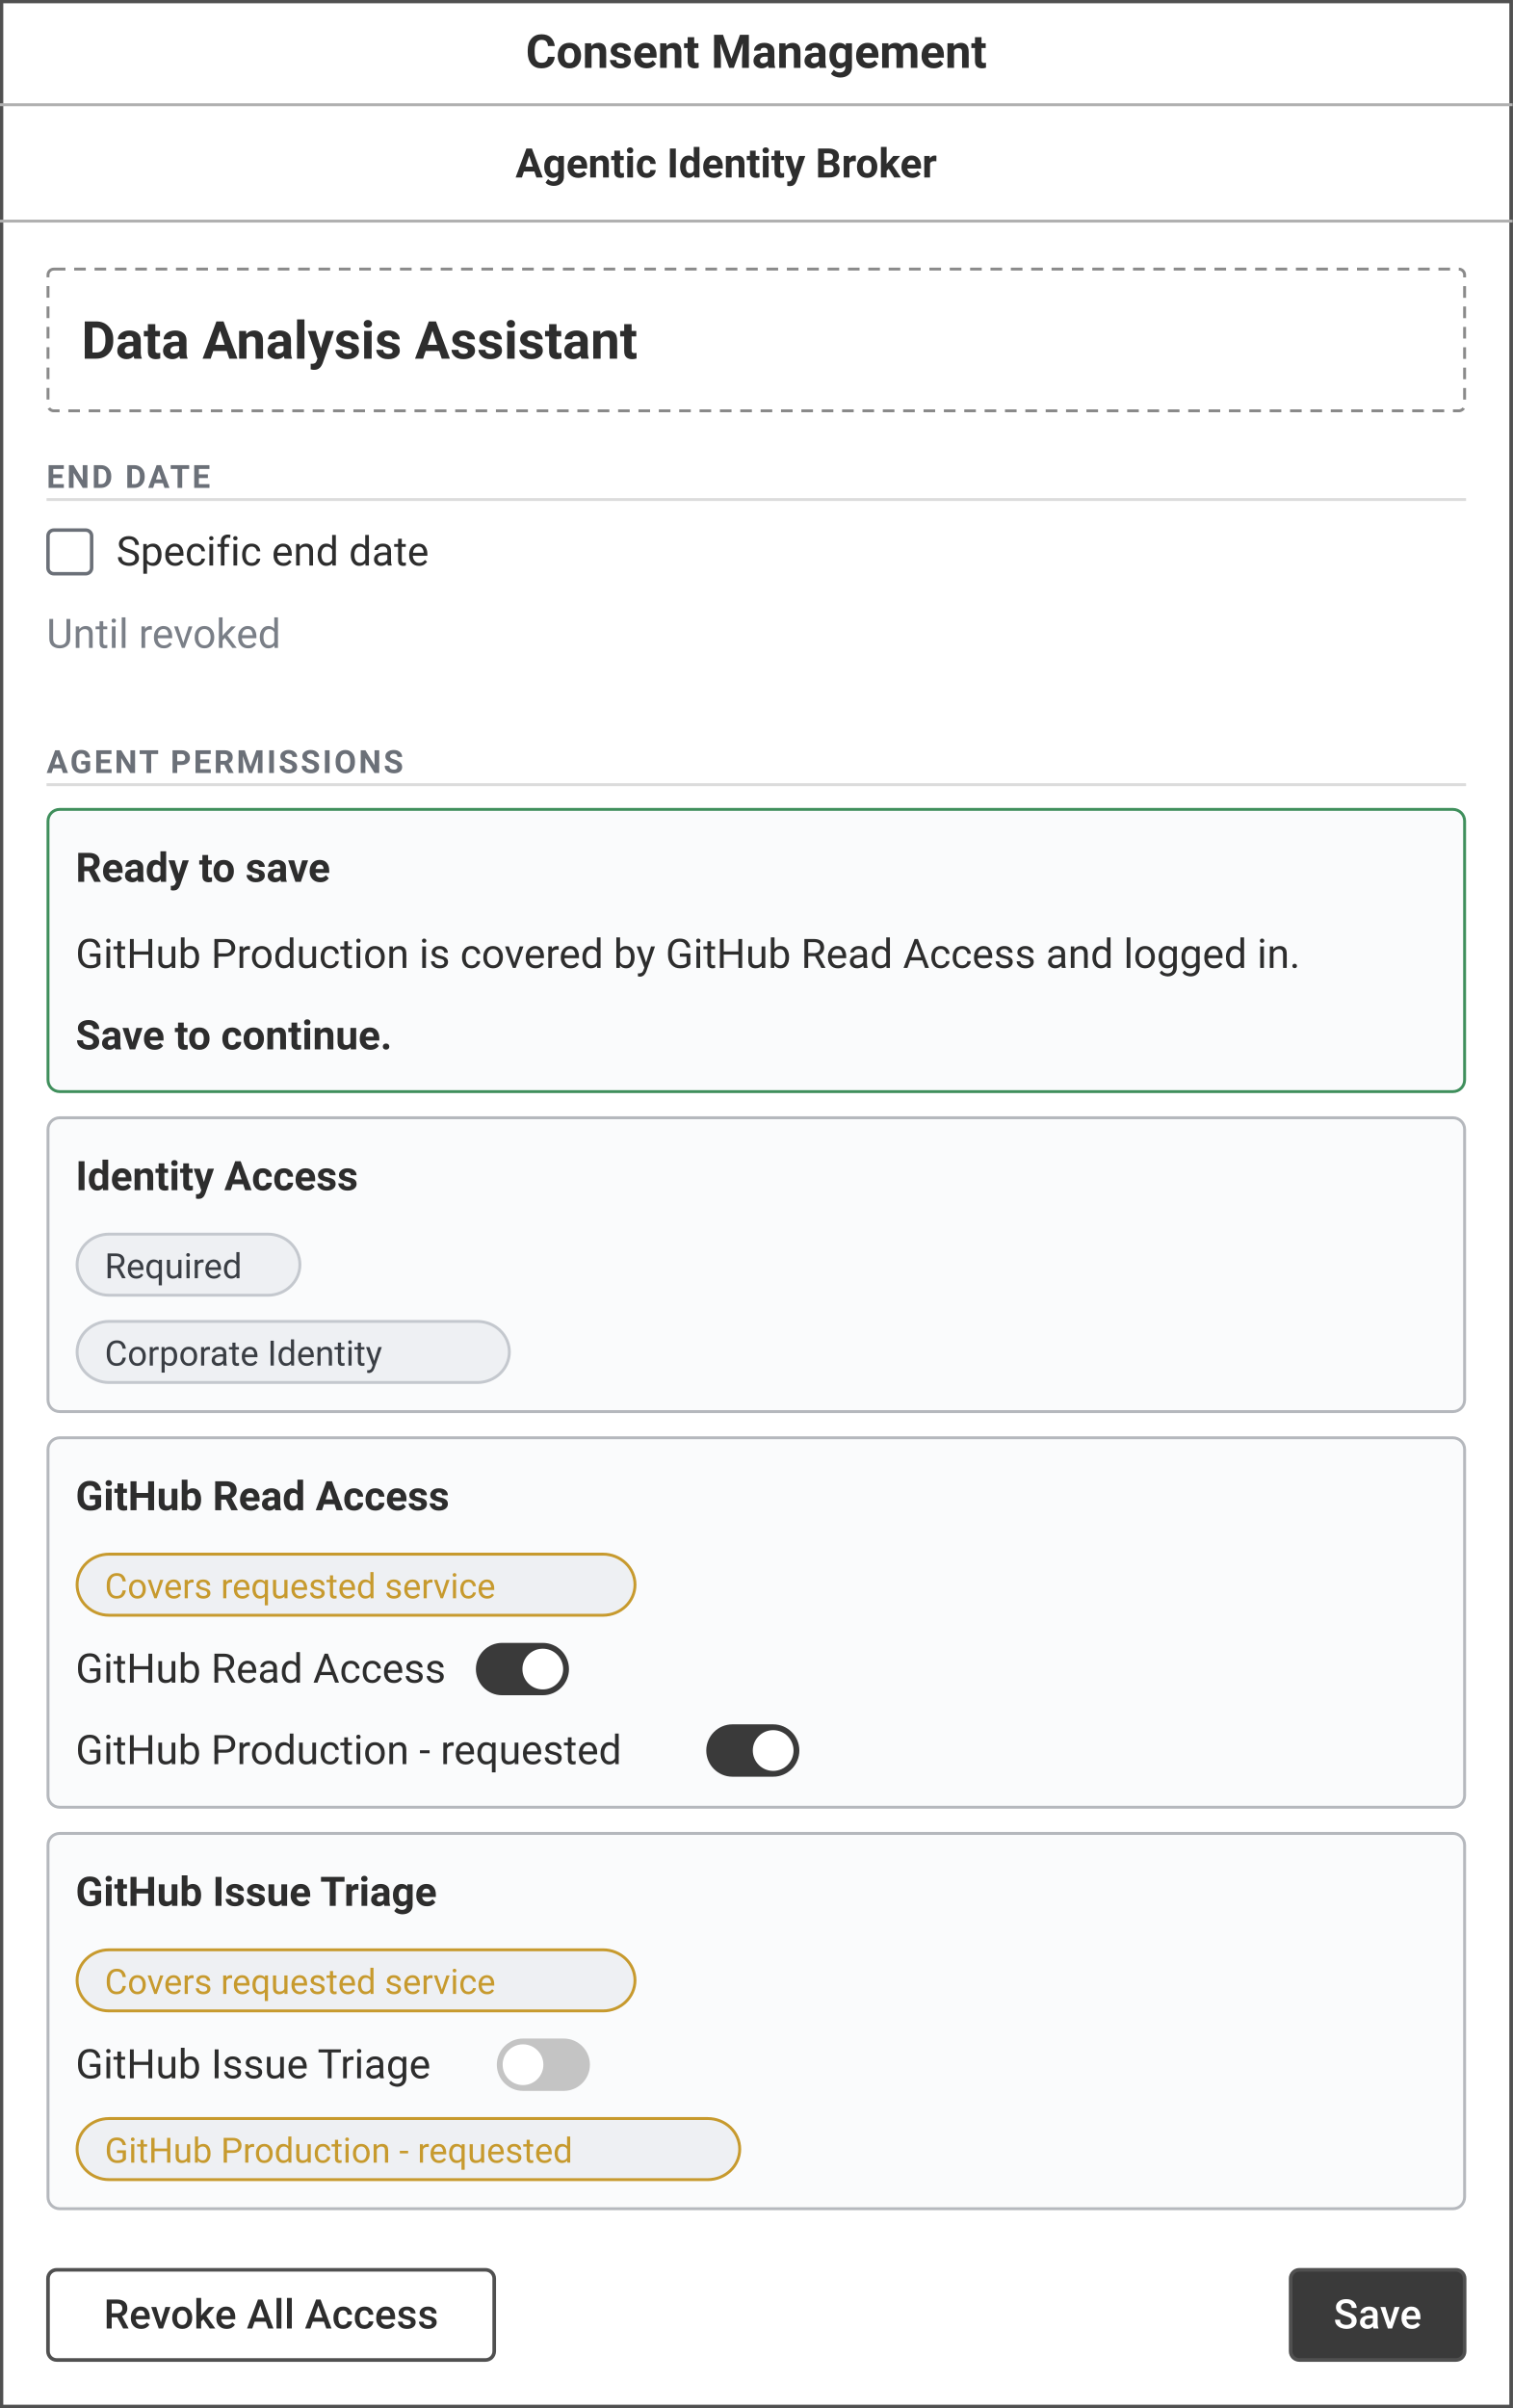
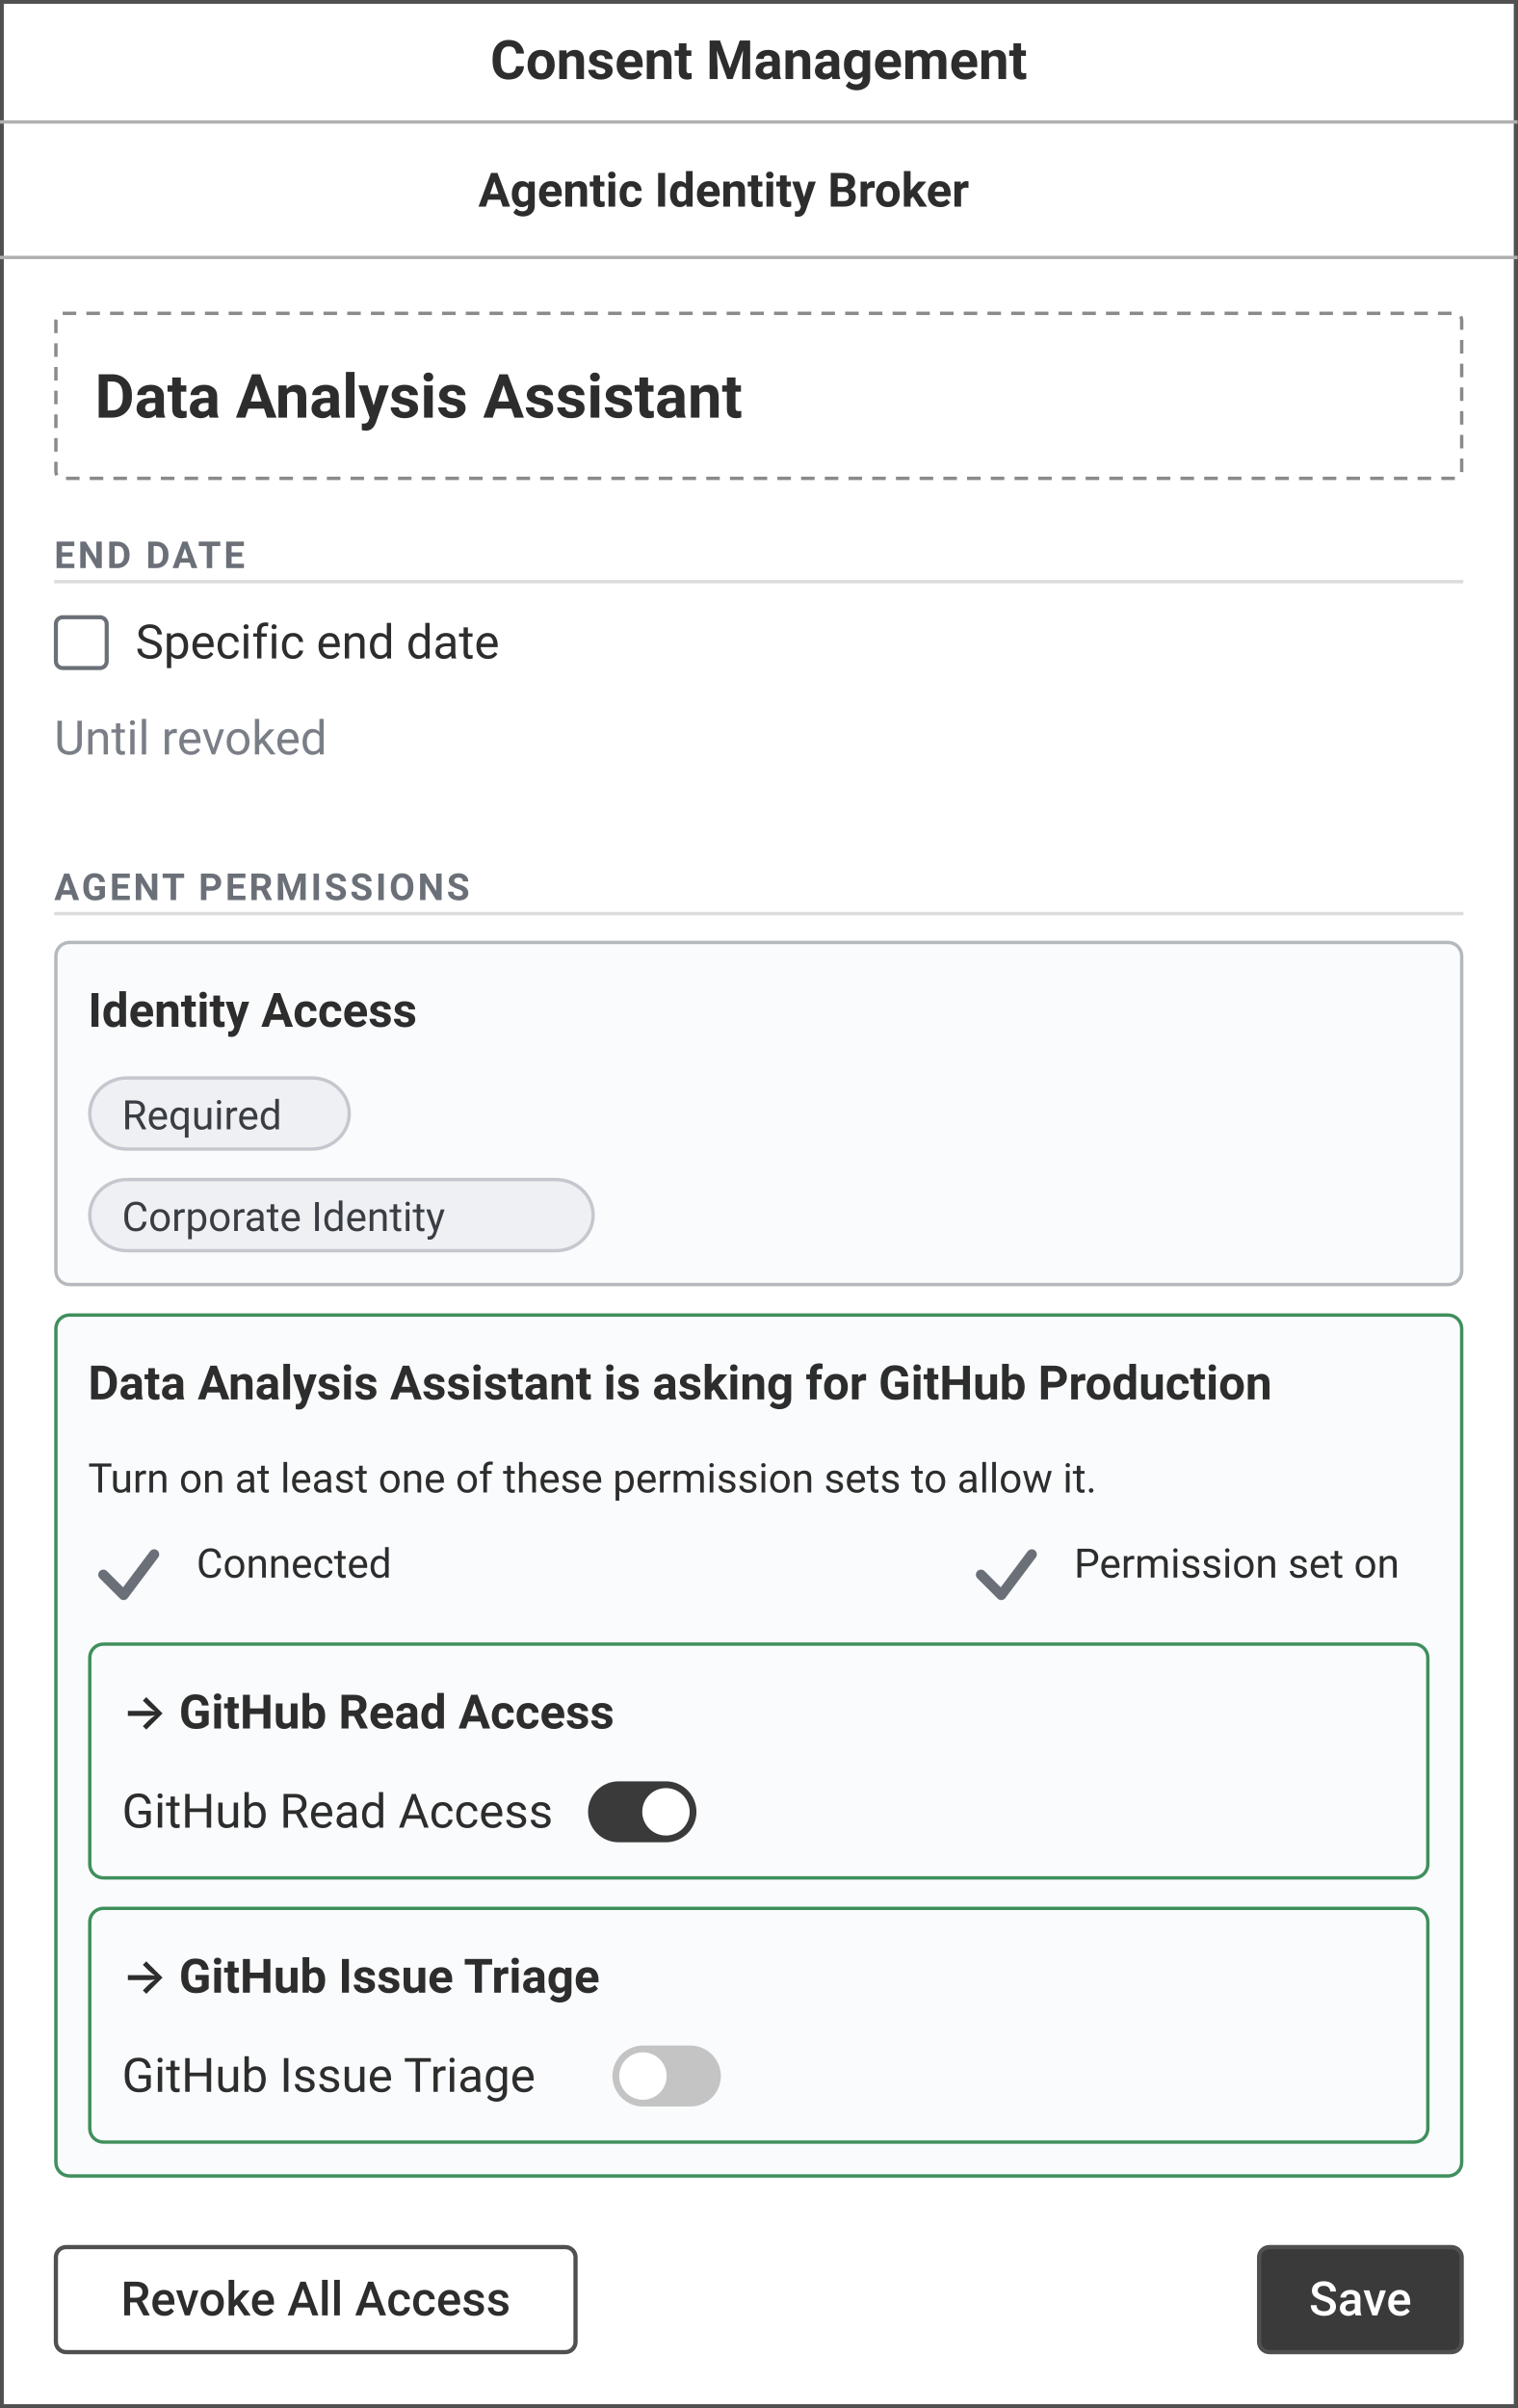
- <svg xmlns="http://www.w3.org/2000/svg" width="520" height="827.714" viewBox="0 0 520 827.714" font-family="system-ui, -apple-system, &quot;Segoe UI&quot;, Roboto, sans-serif" font-size="14" id="wireframes/consent-ready.svg">
-   <rect x="0" y="0" width="520" height="827.714" fill="#ffffff" />
-   <rect x="0.5" y="0.5" width="519" height="826.714" fill="none" stroke="#505050" stroke-width="1.25" />
-   <line x1="0" y1="36" x2="520" y2="36" stroke="#b0b0b0" stroke-width="1" />
-   <text x="260" y="23.333" text-anchor="middle" font-size="16" font-weight="600" fill="#2d2d2d">Consent Management</text>
-   <line x1="0" y1="76" x2="520" y2="76" stroke="#b0b0b0" stroke-width="1" />
-   <text x="177.2" y="61" font-weight="700" fill="#2d2d2d">Agentic Identity Broker</text>
-   <rect x="16.5" y="92.5" width="487" height="48.714" fill="none" stroke="#8a8a8a" stroke-width="1" stroke-dasharray="4 3" rx="2" />
+ <svg xmlns="http://www.w3.org/2000/svg" width="448" height="710.857" viewBox="0 0 448 710.857" font-family="system-ui, -apple-system, &quot;Segoe UI&quot;, Roboto, sans-serif" font-size="14" id="wireframes/consent-ready.svg">
+   <rect x="0" y="0" width="448" height="710.857" fill="#ffffff" />
+   <rect x="0.5" y="0.5" width="447" height="709.857" fill="none" stroke="#505050" stroke-width="1.25" />
+   <line x1="0" y1="36" x2="448" y2="36" stroke="#b0b0b0" stroke-width="1" />
+   <text x="224" y="23.333" text-anchor="middle" font-size="16" font-weight="600" fill="#2d2d2d">Consent Management</text>
+   <line x1="0" y1="76" x2="448" y2="76" stroke="#b0b0b0" stroke-width="1" />
+   <text x="141.2" y="61" font-weight="700" fill="#2d2d2d">Agentic Identity Broker</text>
+   <rect x="16.5" y="92.5" width="415" height="48.714" fill="none" stroke="#8a8a8a" stroke-width="1" stroke-dasharray="4 3" rx="2" />
  <text x="28" y="123.286" font-weight="700" font-size="18" fill="#2d2d2d">Data Analysis Assistant</text>
  <text x="16" y="167.714" font-size="11" font-weight="700" letter-spacing="0.8" fill="#6b7078">END DATE</text>
-   <line x1="16" y1="171.714" x2="504" y2="171.714" stroke="#c4c4c4" stroke-width="1" opacity="0.6" />
+   <line x1="16" y1="171.714" x2="432" y2="171.714" stroke="#c4c4c4" stroke-width="1" opacity="0.6" />
  <g opacity="1">
    <rect x="16.5" y="182.214" width="15" height="15" rx="2" fill="#ffffff" stroke="#6b7078" stroke-width="1.2" />
    <text x="40" y="194.381" fill="#2d2d2d">Specific end date</text>
  </g>
  <text x="16" y="222.714" fill="#7a7f87">Until revoked</text>
  <text x="16" y="265.714" font-size="11" font-weight="700" letter-spacing="0.8" fill="#6b7078">AGENT PERMISSIONS</text>
-   <line x1="16" y1="269.714" x2="504" y2="269.714" stroke="#c4c4c4" stroke-width="1" opacity="0.6" />
-   <rect x="16.5" y="278.214" width="487" height="97" fill="#fafbfc" stroke="#3f8f5c" stroke-width="1" rx="4" />
-   <text x="26" y="303.114" font-weight="600" fill="#2d2d2d">Ready to save</text>
-   <text x="26" y="332.714" fill="#2d2d2d">GitHub Production is covered by GitHub Read Access and logged in.</text>
-   <text x="26" y="360.714" font-weight="700" fill="#2d2d2d">Save to continue.</text>
-   <rect x="16.5" y="384.214" width="487" height="101" fill="#fafbfc" stroke="#b5b8bd" stroke-width="1" rx="4" />
-   <text x="26" y="409.114" font-weight="600" fill="#2d2d2d">Identity Access</text>
-   <rect x="26.5" y="424.214" width="76.6" height="21" rx="11" fill="#eef0f3" stroke="#c4c8ce" stroke-width="1" />
-   <text x="36" y="439.381" font-size="12" fill="#3a3e44">Required</text>
-   <rect x="26.5" y="454.214" width="148.6" height="21" rx="11" fill="#eef0f3" stroke="#c4c8ce" stroke-width="1" />
-   <text x="36" y="469.381" font-size="12" fill="#3a3e44">Corporate Identity</text>
-   <rect x="16.5" y="494.214" width="487" height="127" fill="#fafbfc" stroke="#b5b8bd" stroke-width="1" rx="4" />
-   <text x="26" y="519.114" font-weight="600" fill="#2d2d2d">GitHub Read Access</text>
-   <rect x="26.5" y="534.214" width="191.8" height="21" rx="11" fill="#eef0f3" stroke="#c79a2e" stroke-width="1" />
-   <text x="36" y="549.381" font-size="12" fill="#c79a2e">Covers requested service</text>
+   <line x1="16" y1="269.714" x2="432" y2="269.714" stroke="#c4c4c4" stroke-width="1" opacity="0.6" />
+   <rect x="16.5" y="278.214" width="415" height="101" fill="#fafbfc" stroke="#b5b8bd" stroke-width="1" rx="4" />
+   <text x="26" y="303.114" font-weight="600" fill="#2d2d2d">Identity Access</text>
+   <rect x="26.5" y="318.214" width="76.6" height="21" rx="11" fill="#eef0f3" stroke="#c4c8ce" stroke-width="1" />
+   <text x="36" y="333.381" font-size="12" fill="#3a3e44">Required</text>
+   <rect x="26.5" y="348.214" width="148.6" height="21" rx="11" fill="#eef0f3" stroke="#c4c8ce" stroke-width="1" />
+   <text x="36" y="363.381" font-size="12" fill="#3a3e44">Corporate Identity</text>
+   <rect x="16.5" y="388.214" width="415" height="254.143" fill="#fafbfc" stroke="#3f8f5c" stroke-width="1" rx="4" />
+   <text x="26" y="413.114" font-weight="600" fill="#2d2d2d">Data Analysis Assistant is asking for GitHub Production</text>
+   <text x="26" y="440.571" font-size="12" fill="#2d2d2d">Turn on at least one of these permission sets to allow it.</text>
+   <g transform="translate(26 452.8571) scale(1.5)" color="#6b7078">
+     <path d="M 3 8 L 7 12 L 13 4" fill="none" stroke="currentColor" stroke-width="2" stroke-linecap="round" stroke-linejoin="round" />
+   </g>
+   <text x="58" y="465.714" font-size="12" fill="#2d2d2d">Connected</text>
+   <g transform="translate(285.0857 452.8571) scale(1.5)" color="#6b7078">
+     <path d="M 3 8 L 7 12 L 13 4" fill="none" stroke="currentColor" stroke-width="2" stroke-linecap="round" stroke-linejoin="round" />
+   </g>
+   <text x="317.086" y="465.714" font-size="12" fill="#2d2d2d">Permission set on</text>
+   <rect x="26.5" y="485.357" width="395" height="69" fill="#fafbfc" stroke="#3f8f5c" stroke-width="1" rx="4" />
+   <text x="36" y="510.257" font-weight="600" fill="#2d2d2d">→ GitHub Read Access</text>
  <g opacity="1">
-     <rect x="163.6" y="564.714" width="32" height="18" rx="9" fill="#3a3a3a" />
-     <circle cx="186.6" cy="573.714" r="7" fill="#ffffff" />
-     <text x="26" y="578.381" fill="#2d2d2d">GitHub Read Access</text>
+     <rect x="173.6" y="525.857" width="32" height="18" rx="9" fill="#3a3a3a" />
+     <circle cx="196.6" cy="534.857" r="7" fill="#ffffff" />
+     <text x="36" y="539.524" fill="#2d2d2d">GitHub Read Access</text>
+   </g>
+   <rect x="26.5" y="563.357" width="395" height="69" fill="#fafbfc" stroke="#3f8f5c" stroke-width="1" rx="4" />
+   <text x="36" y="588.257" font-weight="600" fill="#2d2d2d">→ GitHub Issue Triage</text>
+   <g opacity="1">
+     <rect x="180.8" y="603.857" width="32" height="18" rx="9" fill="#c4c4c4" />
+     <circle cx="189.8" cy="612.857" r="7" fill="#ffffff" />
+     <text x="36" y="617.524" fill="#2d2d2d">GitHub Issue Triage</text>
  </g>
  <g opacity="1">
-     <rect x="242.8" y="592.714" width="32" height="18" rx="9" fill="#3a3a3a" />
-     <circle cx="265.8" cy="601.714" r="7" fill="#ffffff" />
-     <text x="26" y="606.381" fill="#2d2d2d">GitHub Production - requested</text>
-   </g>
-   <rect x="16.5" y="630.214" width="487" height="129" fill="#fafbfc" stroke="#b5b8bd" stroke-width="1" rx="4" />
-   <text x="26" y="655.114" font-weight="600" fill="#2d2d2d">GitHub Issue Triage</text>
-   <rect x="26.5" y="670.214" width="191.8" height="21" rx="11" fill="#eef0f3" stroke="#c79a2e" stroke-width="1" />
-   <text x="36" y="685.381" font-size="12" fill="#c79a2e">Covers requested service</text>
-   <g opacity="1">
-     <rect x="170.8" y="700.714" width="32" height="18" rx="9" fill="#c4c4c4" />
-     <circle cx="179.8" cy="709.714" r="7" fill="#ffffff" />
-     <text x="26" y="714.381" fill="#2d2d2d">GitHub Issue Triage</text>
-   </g>
-   <rect x="26.5" y="728.214" width="227.8" height="21" rx="11" fill="#eef0f3" stroke="#c79a2e" stroke-width="1" />
-   <text x="36" y="743.381" font-size="12" fill="#c79a2e">GitHub Production - requested</text>
-   <g opacity="1">
-     <rect x="16.5" y="780.214" width="153.4" height="31" fill="#ffffff" stroke="#505050" stroke-width="1.25" rx="3" />
-     <text x="93.2" y="800.381" text-anchor="middle" font-weight="500" fill="#2d2d2d">Revoke All Access</text>
+     <rect x="16.5" y="663.357" width="153.4" height="31" fill="#ffffff" stroke="#505050" stroke-width="1.25" rx="3" />
+     <text x="93.2" y="683.524" text-anchor="middle" font-weight="500" fill="#2d2d2d">Revoke All Access</text>
  </g>
  <g opacity="1">
-     <rect x="443.7" y="780.214" width="59.8" height="31" fill="#3a3a3a" stroke="#505050" stroke-width="1.25" rx="3" />
-     <text x="473.6" y="800.381" text-anchor="middle" font-weight="500" fill="#ffffff">Save</text>
+     <rect x="371.7" y="663.357" width="59.8" height="31" fill="#3a3a3a" stroke="#505050" stroke-width="1.25" rx="3" />
+     <text x="401.6" y="683.524" text-anchor="middle" font-weight="500" fill="#ffffff">Save</text>
  </g>
</svg>
